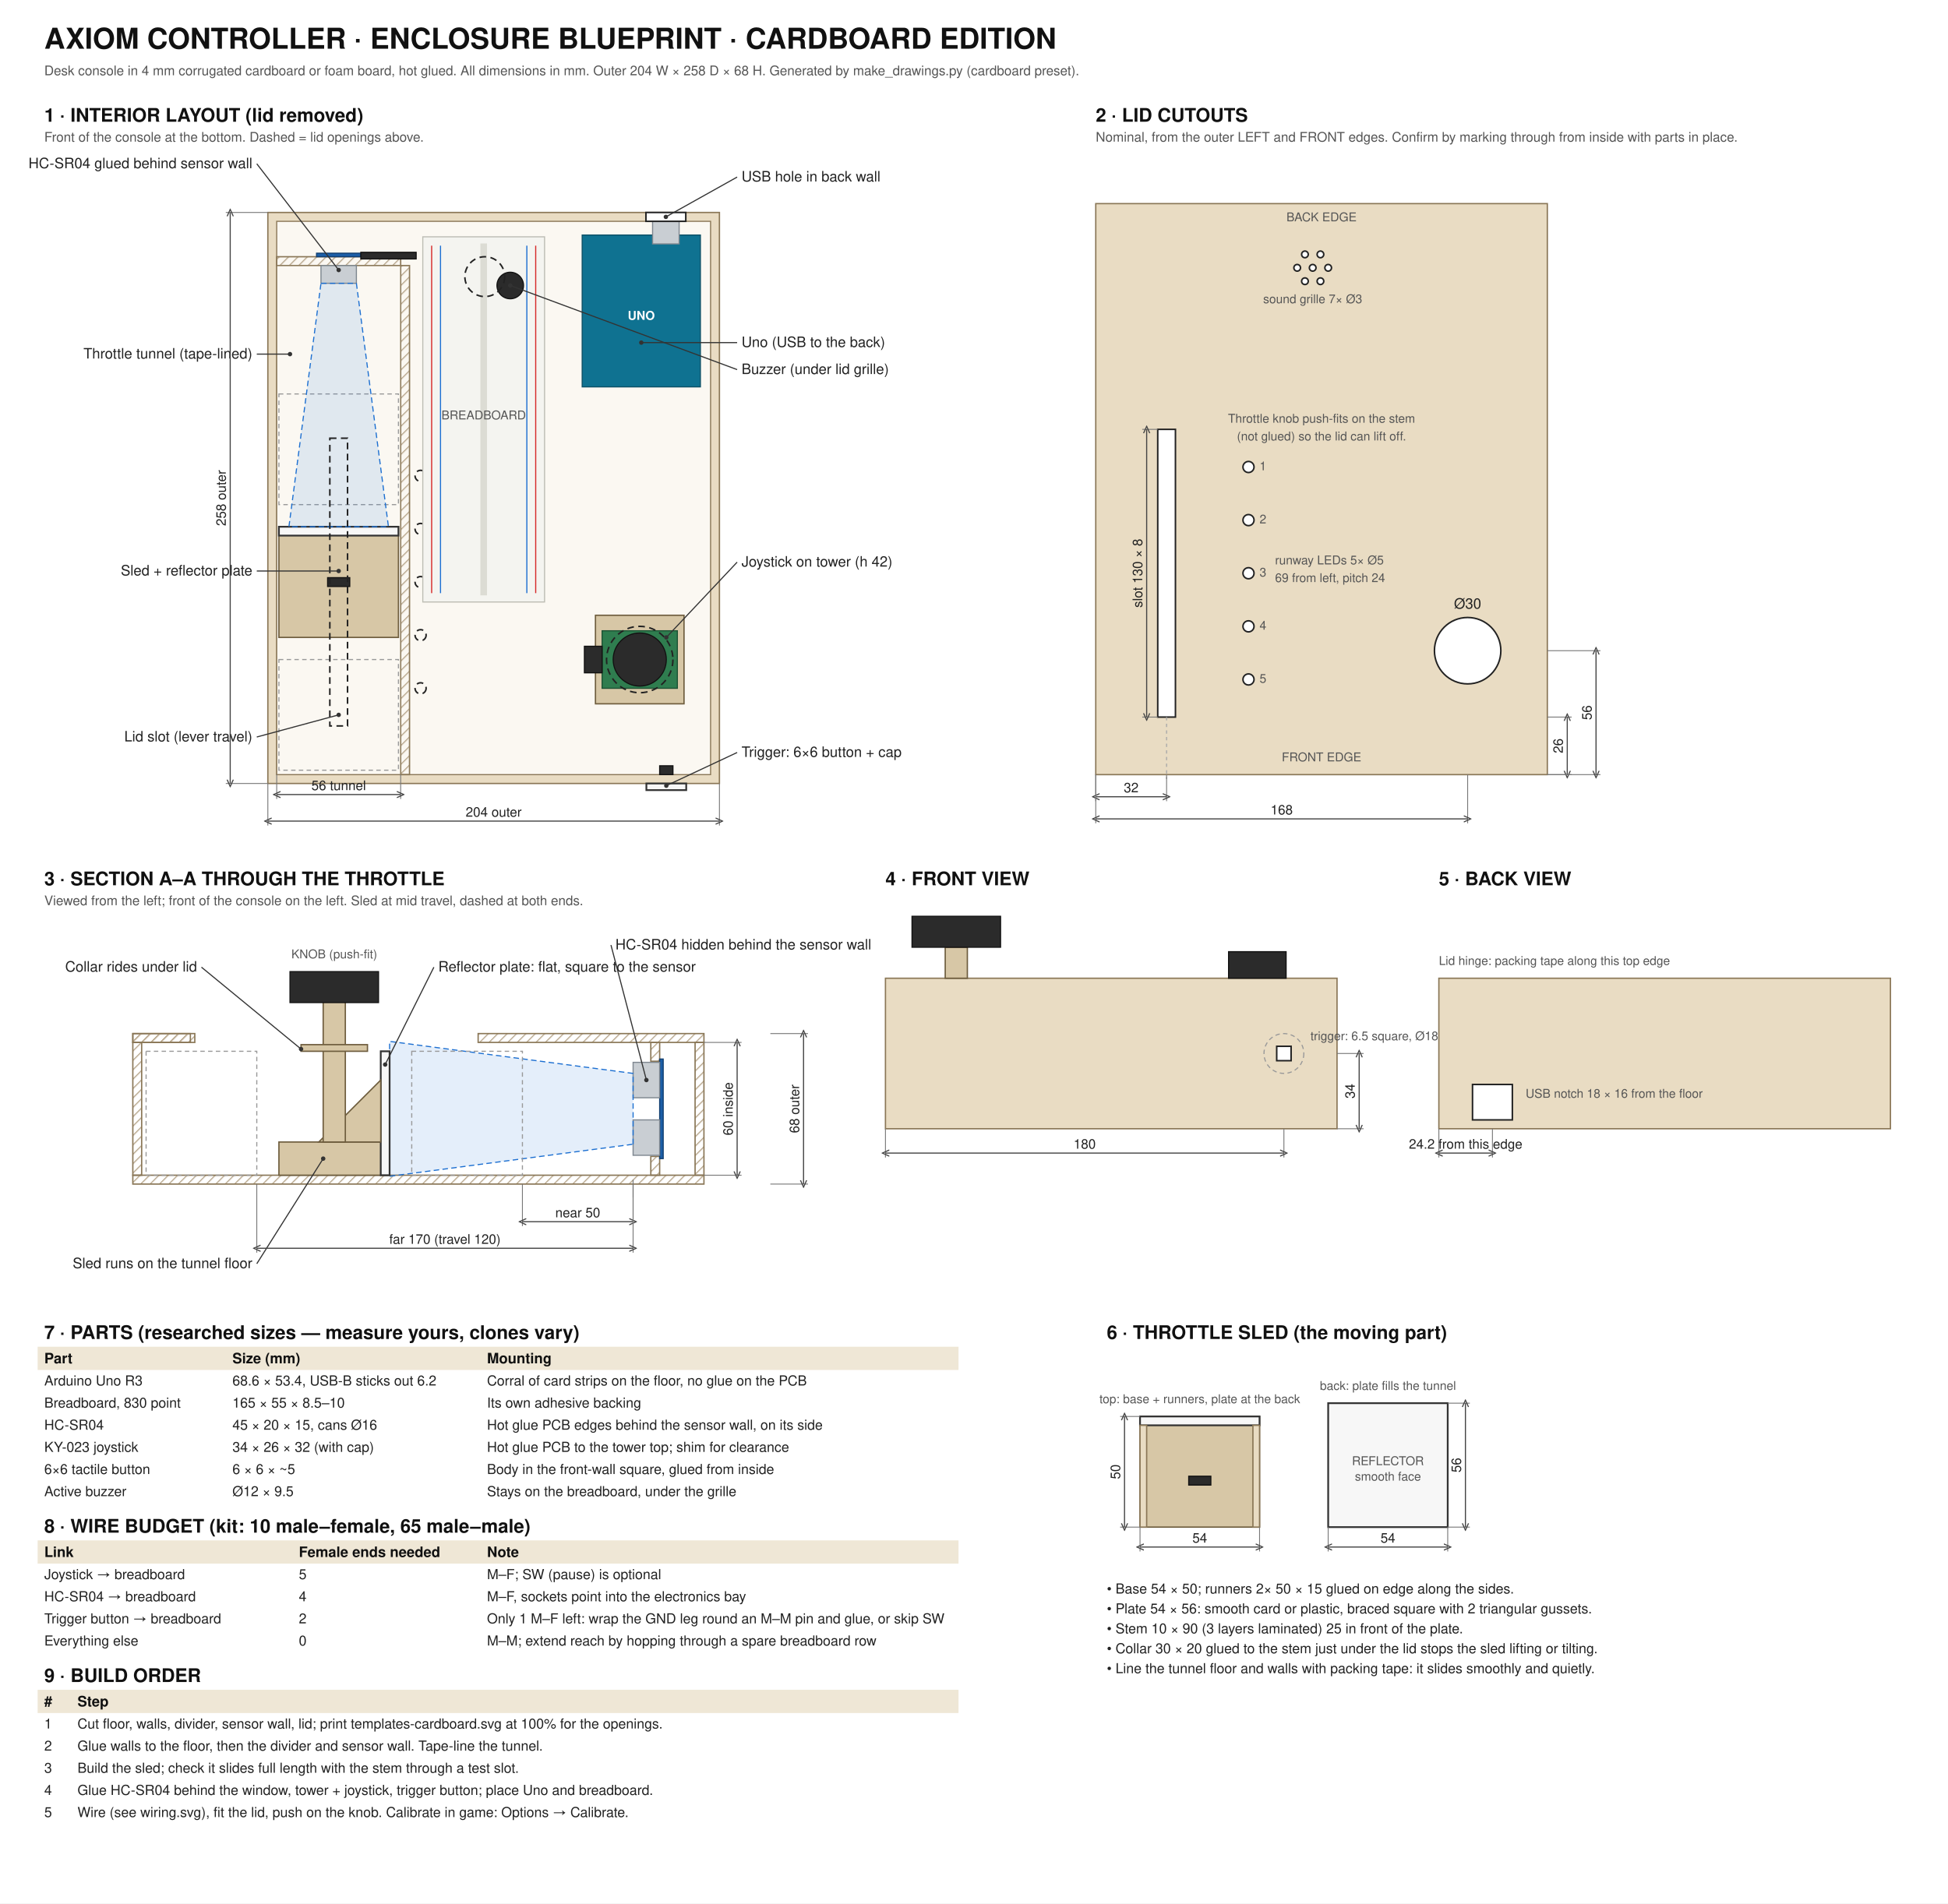
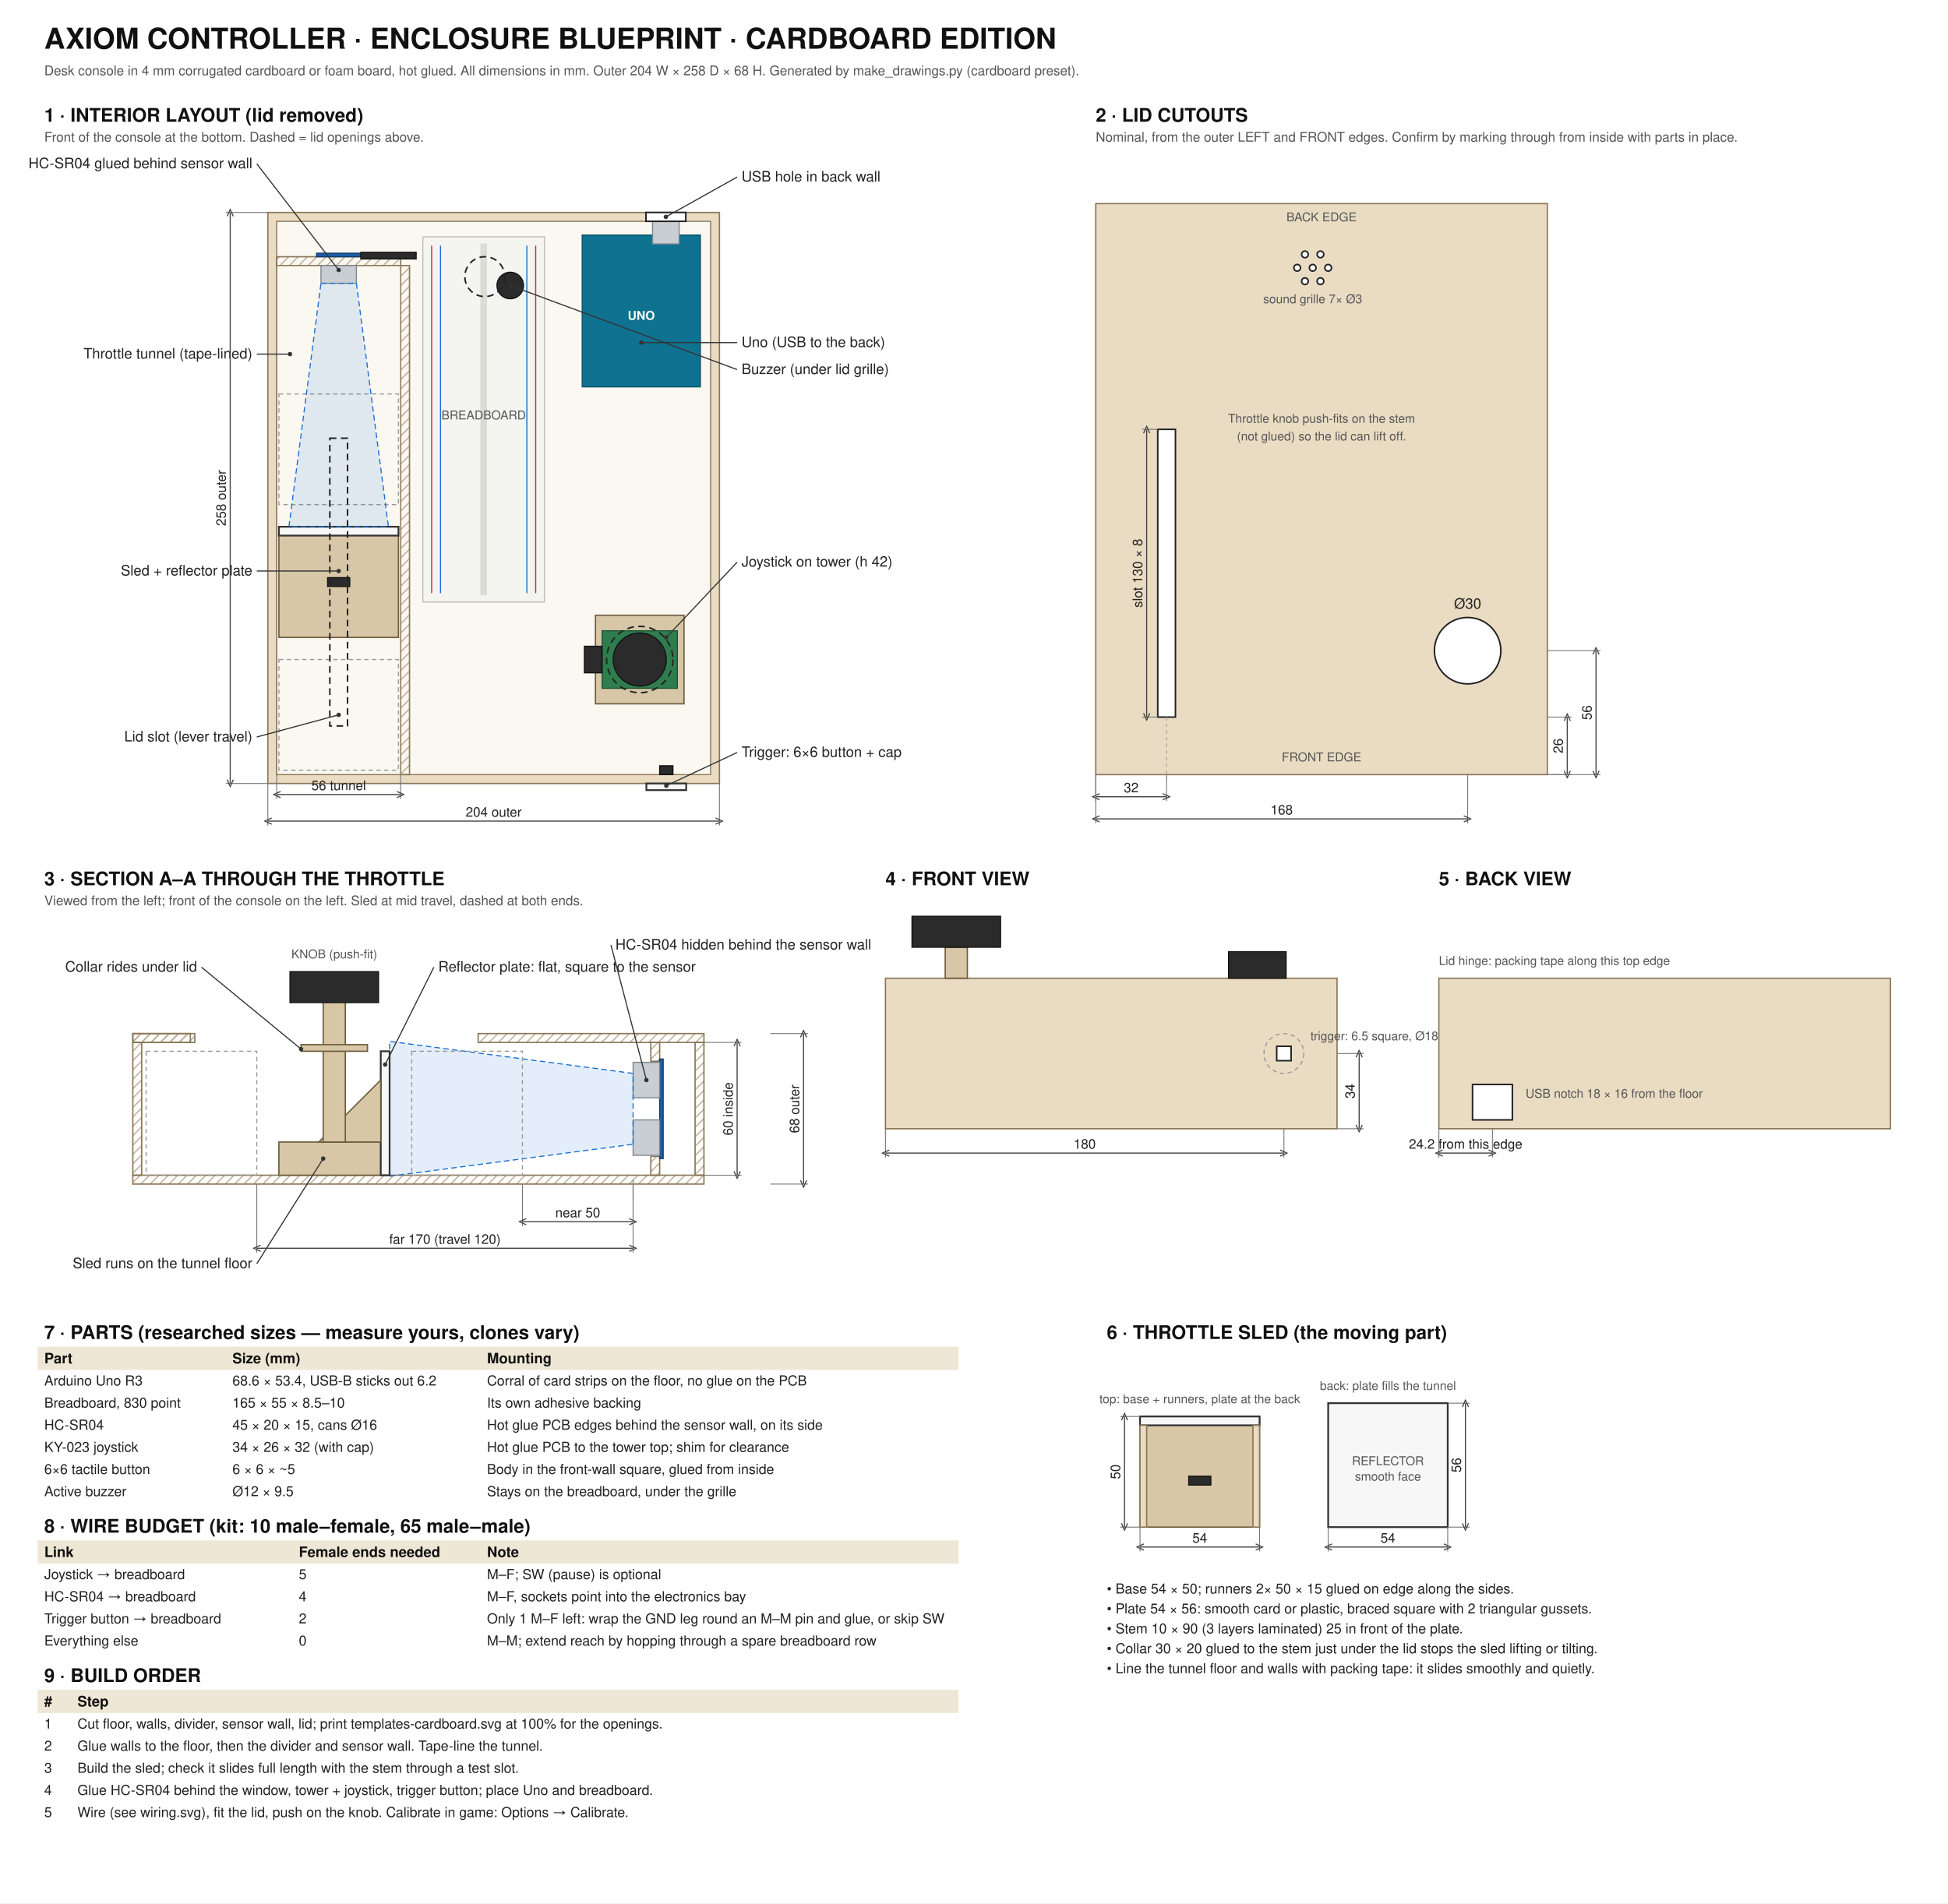
<svg xmlns="http://www.w3.org/2000/svg" viewBox="0 0 1760 1720" width="1760" height="1720" font-family="Segoe UI, Helvetica, Arial, sans-serif">
  <defs>
    <marker id="a" viewBox="0 0 10 10" refX="5" refY="5" markerWidth="7" markerHeight="7" orient="auto-start-reverse">
      <path d="M0,1 L9,5 L0,9" fill="none" stroke="#444" stroke-width="1.4" />
    </marker>
    <pattern id="hatch" width="6" height="6" patternUnits="userSpaceOnUse" patternTransform="rotate(45)">
      <line x1="0" y1="0" x2="0" y2="6" stroke="#b9a98f" stroke-width="2" />
    </pattern>
  </defs>
  <style>
.sheet{fill:#e9dcc3;stroke:#8a7757;stroke-width:1.2}
.cut{fill:url(#hatch);stroke:#8a7757;stroke-width:1.2}
.void{fill:#fbf8f2;stroke:#8a7757;stroke-width:1}
.hole{fill:#ffffff;stroke:#222;stroke-width:1.4}
.lidcut{fill:none;stroke:#222;stroke-width:1.4;stroke-dasharray:6 4}
.ghost{fill:none;stroke:#999;stroke-width:1;stroke-dasharray:4 3}
.pcbg{fill:#2f7d4f;stroke:#1d5233;stroke-width:1}
.pcbb{fill:#1c5fa8;stroke:#123f70;stroke-width:1}
.uno{fill:#0f7291;stroke:#0a4f66;stroke-width:1}
.bb{fill:#f4f4f0;stroke:#bdbdb4;stroke-width:1}
.metal{fill:#c9ced3;stroke:#7d868f;stroke-width:1}
.dark{fill:#2b2b2b;stroke:#111;stroke-width:1}
.plate{fill:#f7f7f7;stroke:#333;stroke-width:1.6}
.sled{fill:#d7c7a6;stroke:#6e5d3e;stroke-width:1.2}
.beam{fill:rgba(28,111,209,0.12);stroke:#1c6fd1;stroke-width:1;stroke-dasharray:5 3}
.ext{stroke:#777;stroke-width:0.8}
.dim{stroke:#444;stroke-width:1}
.dimt{font-size:12px;fill:#222}
.lead{fill:none;stroke:#333;stroke-width:1}
.lbl{font-size:13px;fill:#222}
.lbls{font-size:11px;fill:#555}
.lblw{font-size:11px;fill:#fff;font-weight:700}
.title{font-size:17px;font-weight:700;fill:#111}
.sub{font-size:12px;fill:#555}
.tbl{font-size:12.5px;fill:#222}
.tblh{font-size:13px;font-weight:700;fill:#111}
</style>
  <rect width="1760" height="1720" fill="#ffffff" />
  <text x="40" y="44" font-size="26" font-weight="800" fill="#111">AXIOM CONTROLLER · ENCLOSURE BLUEPRINT · CARDBOARD EDITION</text>
  <text x="40" y="68" class="sub">Desk console in 4 mm corrugated cardboard or foam board, hot glued. All dimensions in mm. Outer 204 W × 258 D × 68 H. Generated by make_drawings.py (cardboard preset).</text>
  <text x="40" y="110" class="title">1 · INTERIOR LAYOUT (lid removed)</text>
  <text x="40" y="128" class="sub">Front of the console at the bottom. Dashed = lid openings above.</text>
  <rect x="242" y="192" width="408" height="516" class="sheet" />
  <rect x="250" y="200" width="392" height="500" class="void" />
  <rect x="362" y="240" width="8" height="460" class="cut" />
  <rect x="250" y="232" width="112" height="8" class="cut" />
  <rect x="250" y="240" width="112" height="460" class="void" fill="#f3ecde" />
  <rect x="290" y="240" width="32" height="16" class="metal" />
  <rect x="286" y="228.8" width="40" height="3.2" class="pcbb" />
  <rect x="326" y="228" width="50" height="6" class="dark" />
  <rect x="252" y="356" width="108" height="100" class="ghost" />
  <rect x="252" y="596" width="108" height="100" class="ghost" />
  <rect x="252" y="476" width="108" height="100" class="sled" />
  <rect x="252" y="476" width="108" height="8" class="plate" />
  <rect x="296" y="522" width="20" height="8" class="dark" />
  <polygon points="290,256 322,256 350.96,476 261.04,476" class="beam" />
  <rect x="298" y="396" width="16" height="260" class="lidcut" />
-   <circle cx="380" cy="430" r="5" class="lidcut" />
-   <circle cx="380" cy="478" r="5" class="lidcut" />
-   <circle cx="380" cy="526" r="5" class="lidcut" />
-   <circle cx="380" cy="574" r="5" class="lidcut" />
-   <circle cx="380" cy="622" r="5" class="lidcut" />
  <rect x="382" y="214" width="110" height="330" class="bb" />
  <line x1="390" y1="536" x2="390" y2="222" class="" stroke="#d62828" stroke-width="1" />
  <line x1="398" y1="536" x2="398" y2="222" class="" stroke="#1c6fd1" stroke-width="1" />
  <line x1="476" y1="536" x2="476" y2="222" class="" stroke="#1c6fd1" stroke-width="1" />
  <line x1="484" y1="536" x2="484" y2="222" class="" stroke="#d62828" stroke-width="1" />
  <rect x="434" y="220" width="6" height="318" class="" fill="#dcdcd4" />
  <text x="437" y="379" class="lbls" text-anchor="middle">BREADBOARD</text>
  <circle cx="461" cy="258" r="12" class="dark" />
  <rect x="526" y="212.4" width="106.8" height="137.2" class="uno" />
  <rect x="589.6" y="200" width="24" height="20.4" class="metal" />
  <text x="579.4" y="289" class="lblw" text-anchor="middle">UNO</text>
  <rect x="538" y="556" width="80" height="80" class="sled" />
  <rect x="544" y="570" width="68" height="52" class="pcbg" />
  <rect x="528" y="584" width="16" height="24" class="dark" />
  <circle cx="578" cy="596" r="24" class="dark" />
  <circle cx="578" cy="596" r="30" class="lidcut" />
  <rect x="596" y="692" width="12" height="8" class="dark" />
  <rect x="584" y="708" width="36" height="6" class="plate" />
  <circle cx="438" cy="250" r="18" class="lidcut" />
  <rect x="583.6" y="192" width="36" height="8" class="hole" />
  <polyline points="306,244 232,148" class="lead" />
  <circle cx="306" cy="244" r="2" fill="#333" />
  <text x="228" y="152" class="lbl" text-anchor="end">HC-SR04 glued behind sensor wall</text>
  <polyline points="306,516 232,516" class="lead" />
  <circle cx="306" cy="516" r="2" fill="#333" />
  <text x="228" y="520" class="lbl" text-anchor="end">Sled + reflector plate</text>
  <polyline points="306,646 232,666" class="lead" />
  <circle cx="306" cy="646" r="2" fill="#333" />
  <text x="228" y="670" class="lbl" text-anchor="end">Lid slot (lever travel)</text>
  <polyline points="262,320 232,320" class="lead" />
  <circle cx="262" cy="320" r="2" fill="#333" />
  <text x="228" y="324" class="lbl" text-anchor="end">Throttle tunnel (tape-lined)</text>
  <polyline points="602,576 666,508" class="lead" />
  <circle cx="602" cy="576" r="2" fill="#333" />
  <text x="670" y="512" class="lbl" text-anchor="start">Joystick on tower (h 42)</text>
  <polyline points="602,710 666,680" class="lead" />
  <circle cx="602" cy="710" r="2" fill="#333" />
  <text x="670" y="684" class="lbl" text-anchor="start">Trigger: 6×6 button + cap</text>
  <polyline points="601.6,196 666,160" class="lead" />
  <circle cx="601.6" cy="196" r="2" fill="#333" />
  <text x="670" y="164" class="lbl" text-anchor="start">USB hole in back wall</text>
  <polyline points="579.4,309.6 666,309.6" class="lead" />
  <circle cx="579.4" cy="309.6" r="2" fill="#333" />
  <text x="670" y="313.6" class="lbl" text-anchor="start">Uno (USB to the back)</text>
  <polyline points="461,258 666,334" class="lead" />
  <circle cx="461" cy="258" r="2" fill="#333" />
  <text x="670" y="338" class="lbl" text-anchor="start">Buzzer (under lid grille)</text>
  <line x1="242" y1="708" x2="242" y2="746" class="ext" />
  <line x1="650" y1="708" x2="650" y2="746" class="ext" />
  <line x1="242" y1="742" x2="650" y2="742" class="dim" marker-start="url(#a)" marker-end="url(#a)" />
  <text x="446" y="738" class="dimt" text-anchor="middle">204 outer</text>
  <line x1="250" y1="700" x2="250" y2="722" class="ext" />
  <line x1="362" y1="700" x2="362" y2="722" class="ext" />
  <line x1="250" y1="718" x2="362" y2="718" class="dim" marker-start="url(#a)" marker-end="url(#a)" />
  <text x="306" y="714" class="dimt" text-anchor="middle">56 tunnel</text>
  <line x1="242" y1="708" x2="204" y2="708" class="ext" />
  <line x1="242" y1="192" x2="204" y2="192" class="ext" />
  <line x1="208" y1="708" x2="208" y2="192" class="dim" marker-start="url(#a)" marker-end="url(#a)" />
  <text transform="translate(204,450) rotate(-90)" class="dimt" text-anchor="middle">258 outer</text>
  <text x="990" y="110" class="title">2 · LID CUTOUTS</text>
  <text x="990" y="128" class="sub">Nominal, from the outer LEFT and FRONT edges. Confirm by marking through from inside with parts in place.</text>
  <rect x="990" y="184" width="408" height="516" class="sheet" />
  <rect x="1046" y="388" width="16" height="260" class="hole" />
  <circle cx="1326" cy="588" r="30" class="hole" />
  <circle cx="1200" cy="242" r="3" class="hole" />
  <circle cx="1193" cy="229.88" r="3" class="hole" />
  <circle cx="1179" cy="229.88" r="3" class="hole" />
  <circle cx="1172" cy="242" r="3" class="hole" />
  <circle cx="1179" cy="254.12" r="3" class="hole" />
  <circle cx="1193" cy="254.12" r="3" class="hole" />
  <circle cx="1186" cy="242" r="3" class="hole" />
-   <circle cx="1128" cy="422" r="5" class="hole" />
-   <text x="1138" y="425" class="lbls" text-anchor="start">1</text>
-   <circle cx="1128" cy="470" r="5" class="hole" />
-   <text x="1138" y="473" class="lbls" text-anchor="start">2</text>
-   <circle cx="1128" cy="518" r="5" class="hole" />
-   <text x="1138" y="521" class="lbls" text-anchor="start">3</text>
-   <circle cx="1128" cy="566" r="5" class="hole" />
-   <text x="1138" y="569" class="lbls" text-anchor="start">4</text>
-   <circle cx="1128" cy="614" r="5" class="hole" />
-   <text x="1138" y="617" class="lbls" text-anchor="start">5</text>
-   <text x="1152" y="510" class="lbls" text-anchor="start">runway LEDs 5× Ø5</text>
-   <text x="1152" y="526" class="lbls" text-anchor="start">69 from left, pitch 24</text>
  <line x1="1054" y1="648" x2="1054" y2="704" class="" stroke="#aaa" stroke-dasharray="3 3" />
  <line x1="990" y1="700" x2="990" y2="724" class="ext" />
  <line x1="1054" y1="700" x2="1054" y2="724" class="ext" />
  <line x1="990" y1="720" x2="1054" y2="720" class="dim" marker-start="url(#a)" marker-end="url(#a)" />
  <text x="1022" y="716" class="dimt" text-anchor="middle">32</text>
  <line x1="990" y1="700" x2="990" y2="744" class="ext" />
  <line x1="1326" y1="700" x2="1326" y2="744" class="ext" />
  <line x1="990" y1="740" x2="1326" y2="740" class="dim" marker-start="url(#a)" marker-end="url(#a)" />
  <text x="1158" y="736" class="dimt" text-anchor="middle">168</text>
  <line x1="1398" y1="700" x2="1420" y2="700" class="ext" />
  <line x1="1398" y1="648" x2="1420" y2="648" class="ext" />
  <line x1="1416" y1="700" x2="1416" y2="648" class="dim" marker-start="url(#a)" marker-end="url(#a)" />
  <text transform="translate(1412,674) rotate(-90)" class="dimt" text-anchor="middle">26</text>
  <line x1="1398" y1="700" x2="1446" y2="700" class="ext" />
  <line x1="1398" y1="588" x2="1446" y2="588" class="ext" />
  <line x1="1442" y1="700" x2="1442" y2="588" class="dim" marker-start="url(#a)" marker-end="url(#a)" />
  <text transform="translate(1438,644) rotate(-90)" class="dimt" text-anchor="middle">56</text>
  <line x1="1046" y1="648" x2="1032" y2="648" class="ext" />
  <line x1="1046" y1="388" x2="1032" y2="388" class="ext" />
  <line x1="1036" y1="648" x2="1036" y2="388" class="dim" marker-start="url(#a)" marker-end="url(#a)" />
  <text transform="translate(1032,518) rotate(-90)" class="dimt" text-anchor="middle">slot 130 × 8</text>
  <text x="1326" y="550" class="lbl" text-anchor="middle">Ø30</text>
  <text x="1186" y="274" class="lbls" text-anchor="middle">sound grille 7× Ø3</text>
  <text x="1194" y="200" class="lbls" text-anchor="middle">BACK EDGE</text>
  <text x="1194" y="688" class="lbls" text-anchor="middle">FRONT EDGE</text>
  <text x="1194" y="382" class="lbls" text-anchor="middle">Throttle knob push-fits on the stem</text>
  <text x="1194" y="398" class="lbls" text-anchor="middle">(not glued) so the lid can lift off.</text>
  <text x="40" y="800" class="title">3 · SECTION A–A THROUGH THE THROTTLE</text>
  <text x="40" y="818" class="sub">Viewed from the left; front of the console on the left. Sled at mid travel, dashed at both ends.</text>
  <rect x="120" y="1062" width="516" height="8" class="cut" />
  <rect x="120" y="934" width="56" height="8" class="cut" />
  <rect x="432" y="934" width="204" height="8" class="cut" />
  <rect x="120" y="934" width="52" height="8" class="cut" />
  <rect x="120" y="942" width="8" height="120" class="cut" />
  <rect x="628" y="942" width="8" height="120" class="cut" />
  <rect x="588" y="1045" width="8" height="17" class="cut" />
  <rect x="588" y="942" width="8" height="17" class="cut" />
  <rect x="596" y="957" width="3.2" height="90" class="pcbb" />
  <rect x="572" y="1012" width="24" height="32" class="metal" />
  <rect x="572" y="960" width="24" height="32" class="metal" />
  <polygon points="572,1034 572,970 352,941.04 352,1062.96" class="beam" />
  <rect x="372" y="950" width="100" height="112" class="ghost" />
  <rect x="132" y="950" width="100" height="112" class="ghost" />
  <rect x="252" y="1032" width="100" height="30" class="sled" />
  <rect x="344" y="950" width="8" height="112" class="plate" />
  <polygon points="344,1032 344,976 288,1032" class="sled" />
  <rect x="292" y="882" width="20" height="150" class="sled" />
  <rect x="272" y="944" width="60" height="6" class="sled" />
  <rect x="262" y="878" width="80" height="28" class="dark" />
  <text x="302" y="866" class="lbls" text-anchor="middle">KNOB (push-fit)</text>
  <polyline points="584,976 552,854" class="lead" />
  <circle cx="584" cy="976" r="2" fill="#333" />
  <text x="556" y="858" class="lbl" text-anchor="start">HC-SR04 hidden behind the sensor wall</text>
  <polyline points="348,962 392,874" class="lead" />
  <circle cx="348" cy="962" r="2" fill="#333" />
  <text x="396" y="878" class="lbl" text-anchor="start">Reflector plate: flat, square to the sensor</text>
  <polyline points="272,948 182,874" class="lead" />
  <circle cx="272" cy="948" r="2" fill="#333" />
  <text x="178" y="878" class="lbl" text-anchor="end">Collar rides under lid</text>
  <polyline points="292,1047 232,1142" class="lead" />
  <circle cx="292" cy="1047" r="2" fill="#333" />
  <text x="228" y="1146" class="lbl" text-anchor="end">Sled runs on the tunnel floor</text>
  <line x1="572" y1="1082" x2="572" y2="1066" class="ext" />
  <line x1="472" y1="1070" x2="472" y2="1108" class="ext" />
  <line x1="572" y1="1070" x2="572" y2="1108" class="ext" />
  <line x1="472" y1="1104" x2="572" y2="1104" class="dim" marker-start="url(#a)" marker-end="url(#a)" />
  <text x="522" y="1100" class="dimt" text-anchor="middle">near 50</text>
  <line x1="232" y1="1070" x2="232" y2="1132" class="ext" />
  <line x1="572" y1="1070" x2="572" y2="1132" class="ext" />
  <line x1="232" y1="1128" x2="572" y2="1128" class="dim" marker-start="url(#a)" marker-end="url(#a)" />
  <text x="402" y="1124" class="dimt" text-anchor="middle">far 170 (travel 120)</text>
  <line x1="636" y1="1062" x2="670" y2="1062" class="ext" />
  <line x1="636" y1="942" x2="670" y2="942" class="ext" />
  <line x1="666" y1="1062" x2="666" y2="942" class="dim" marker-start="url(#a)" marker-end="url(#a)" />
  <text transform="translate(662,1002) rotate(-90)" class="dimt" text-anchor="middle">60 inside</text>
  <line x1="696" y1="1070" x2="730" y2="1070" class="ext" />
  <line x1="696" y1="934" x2="730" y2="934" class="ext" />
  <line x1="726" y1="1070" x2="726" y2="934" class="dim" marker-start="url(#a)" marker-end="url(#a)" />
  <text transform="translate(722,1002) rotate(-90)" class="dimt" text-anchor="middle">68 outer</text>
  <text x="800" y="800" class="title">4 · FRONT VIEW</text>
  <rect x="800" y="884" width="408" height="136" class="sheet" />
  <rect x="1153.5" y="945.5" width="13" height="13" class="hole" />
  <circle cx="1160" cy="952" r="18" class="ghost" />
  <rect x="1110" y="860" width="52" height="24" class="dark" />
  <rect x="854" y="856" width="20" height="28" class="sled" />
  <rect x="824" y="828" width="80" height="28" class="dark" />
  <line x1="800" y1="1020" x2="800" y2="1046" class="ext" />
  <line x1="1160" y1="1020" x2="1160" y2="1046" class="ext" />
  <line x1="800" y1="1042" x2="1160" y2="1042" class="dim" marker-start="url(#a)" marker-end="url(#a)" />
  <text x="980" y="1038" class="dimt" text-anchor="middle">180</text>
  <line x1="1208" y1="1020" x2="1232" y2="1020" class="ext" />
  <line x1="1208" y1="952" x2="1232" y2="952" class="ext" />
  <line x1="1228" y1="1020" x2="1228" y2="952" class="dim" marker-start="url(#a)" marker-end="url(#a)" />
  <text transform="translate(1224,986) rotate(-90)" class="dimt" text-anchor="middle">34</text>
  <text x="1184" y="940" class="lbls" text-anchor="start">trigger: 6.5 square, Ø18 cap</text>
  <text x="1300" y="800" class="title">5 · BACK VIEW</text>
  <rect x="1300" y="884" width="408" height="136" class="sheet" />
  <rect x="1330.4" y="980" width="36" height="32" class="hole" />
  <line x1="1300" y1="1020" x2="1300" y2="1046" class="ext" />
  <line x1="1348.4" y1="1020" x2="1348.4" y2="1046" class="ext" />
  <line x1="1300" y1="1042" x2="1348.4" y2="1042" class="dim" marker-start="url(#a)" marker-end="url(#a)" />
  <text x="1324.2" y="1038" class="dimt" text-anchor="middle">24.2 from this edge</text>
  <text x="1378.4" y="992" class="lbls" text-anchor="start">USB notch 18 × 16 from the floor</text>
  <text x="1300" y="872" class="lbls" text-anchor="start">Lid hinge: packing tape along this top edge</text>
  <text x="1000" y="1210" class="title">6 · THROTTLE SLED (the moving part)</text>
  <rect x="1030" y="1280" width="108" height="100" class="sled" />
  <rect x="1030" y="1280" width="108" height="8" class="plate" />
  <rect x="1030" y="1288" width="6" height="92" class="sheet" />
  <rect x="1132" y="1288" width="6" height="92" class="sheet" />
  <rect x="1074" y="1334" width="20" height="8" class="dark" />
  <line x1="1030" y1="1380" x2="1030" y2="1402" class="ext" />
  <line x1="1138" y1="1380" x2="1138" y2="1402" class="ext" />
  <line x1="1030" y1="1398" x2="1138" y2="1398" class="dim" marker-start="url(#a)" marker-end="url(#a)" />
  <text x="1084" y="1394" class="dimt" text-anchor="middle">54</text>
  <line x1="1030" y1="1380" x2="1012" y2="1380" class="ext" />
  <line x1="1030" y1="1280" x2="1012" y2="1280" class="ext" />
  <line x1="1016" y1="1380" x2="1016" y2="1280" class="dim" marker-start="url(#a)" marker-end="url(#a)" />
  <text transform="translate(1012,1330) rotate(-90)" class="dimt" text-anchor="middle">50</text>
  <text x="1084" y="1268" class="lbls" text-anchor="middle">top: base + runners, plate at the back</text>
  <rect x="1200" y="1268" width="108" height="112" class="plate" />
  <rect x="1244" y="1380" width="20" height="0" class="dark" />
  <line x1="1200" y1="1380" x2="1200" y2="1402" class="ext" />
  <line x1="1308" y1="1380" x2="1308" y2="1402" class="ext" />
  <line x1="1200" y1="1398" x2="1308" y2="1398" class="dim" marker-start="url(#a)" marker-end="url(#a)" />
  <text x="1254" y="1394" class="dimt" text-anchor="middle">54</text>
  <line x1="1308" y1="1380" x2="1328" y2="1380" class="ext" />
  <line x1="1308" y1="1268" x2="1328" y2="1268" class="ext" />
  <line x1="1324" y1="1380" x2="1324" y2="1268" class="dim" marker-start="url(#a)" marker-end="url(#a)" />
  <text transform="translate(1320,1324) rotate(-90)" class="dimt" text-anchor="middle">56</text>
  <text x="1254" y="1324" class="lbls" text-anchor="middle">REFLECTOR</text>
  <text x="1254" y="1338" class="lbls" text-anchor="middle">smooth face</text>
  <text x="1254" y="1256" class="lbls" text-anchor="middle">back: plate fills the tunnel</text>
  <text x="1000" y="1440" class="tbl">• Base 54 × 50; runners 2× 50 × 15 glued on edge along the sides.</text>
  <text x="1000" y="1458" class="tbl">• Plate 54 × 56: smooth card or plastic, braced square with 2 triangular gussets.</text>
  <text x="1000" y="1476" class="tbl">• Stem 10 × 90 (3 layers laminated) 25 in front of the plate.</text>
  <text x="1000" y="1494" class="tbl">• Collar 30 × 20 glued to the stem just under the lid stops the sled lifting or tilting.</text>
  <text x="1000" y="1512" class="tbl">• Line the tunnel floor and walls with packing tape: it slides smoothly and quietly.</text>
  <text x="40" y="1210" class="title">7 · PARTS (researched sizes — measure yours, clones vary)</text>
  <rect x="34" y="1217" width="832" height="21" fill="#efe7d6" />
  <text x="40" y="1232" class="tblh">Part</text>
  <text x="210" y="1232" class="tblh">Size (mm)</text>
  <text x="440" y="1232" class="tblh">Mounting</text>
  <text x="40" y="1252" class="tbl">Arduino Uno R3</text>
  <text x="210" y="1252" class="tbl">68.6 × 53.4, USB-B sticks out 6.2</text>
  <text x="440" y="1252" class="tbl">Corral of card strips on the floor, no glue on the PCB</text>
  <text x="40" y="1272" class="tbl">Breadboard, 830 point</text>
  <text x="210" y="1272" class="tbl">165 × 55 × 8.5–10</text>
  <text x="440" y="1272" class="tbl">Its own adhesive backing</text>
  <text x="40" y="1292" class="tbl">HC-SR04</text>
  <text x="210" y="1292" class="tbl">45 × 20 × 15, cans Ø16</text>
  <text x="440" y="1292" class="tbl">Hot glue PCB edges behind the sensor wall, on its side</text>
  <text x="40" y="1312" class="tbl">KY-023 joystick</text>
  <text x="210" y="1312" class="tbl">34 × 26 × 32 (with cap)</text>
  <text x="440" y="1312" class="tbl">Hot glue PCB to the tower top; shim for clearance</text>
  <text x="40" y="1332" class="tbl">6×6 tactile button</text>
  <text x="210" y="1332" class="tbl">6 × 6 × ~5</text>
  <text x="440" y="1332" class="tbl">Body in the front-wall square, glued from inside</text>
  <text x="40" y="1352" class="tbl">Active buzzer</text>
  <text x="210" y="1352" class="tbl">Ø12 × 9.5</text>
  <text x="440" y="1352" class="tbl">Stays on the breadboard, under the grille</text>
  <text x="40" y="1385" class="title">8 · WIRE BUDGET (kit: 10 male–female, 65 male–male)</text>
  <rect x="34" y="1392" width="832" height="21" fill="#efe7d6" />
  <text x="40" y="1407" class="tblh">Link</text>
  <text x="270" y="1407" class="tblh">Female ends needed</text>
  <text x="440" y="1407" class="tblh">Note</text>
  <text x="40" y="1427" class="tbl">Joystick → breadboard</text>
  <text x="270" y="1427" class="tbl">5</text>
  <text x="440" y="1427" class="tbl">M–F; SW (pause) is optional</text>
  <text x="40" y="1447" class="tbl">HC-SR04 → breadboard</text>
  <text x="270" y="1447" class="tbl">4</text>
  <text x="440" y="1447" class="tbl">M–F, sockets point into the electronics bay</text>
  <text x="40" y="1467" class="tbl">Trigger button → breadboard</text>
  <text x="270" y="1467" class="tbl">2</text>
  <text x="440" y="1467" class="tbl">Only 1 M–F left: wrap the GND leg round an M–M pin and glue, or skip SW</text>
  <text x="40" y="1487" class="tbl">Everything else</text>
  <text x="270" y="1487" class="tbl">0</text>
  <text x="440" y="1487" class="tbl">M–M; extend reach by hopping through a spare breadboard row</text>
  <text x="40" y="1520" class="title">9 · BUILD ORDER</text>
  <rect x="34" y="1527" width="832" height="21" fill="#efe7d6" />
  <text x="40" y="1542" class="tblh">#</text>
  <text x="70" y="1542" class="tblh">Step</text>
  <text x="860" y="1542" class="tblh" />
  <text x="40" y="1562" class="tbl">1</text>
  <text x="70" y="1562" class="tbl">Cut floor, walls, divider, sensor wall, lid; print templates-cardboard.svg at 100% for the openings.</text>
  <text x="860" y="1562" class="tbl" />
  <text x="40" y="1582" class="tbl">2</text>
  <text x="70" y="1582" class="tbl">Glue walls to the floor, then the divider and sensor wall. Tape-line the tunnel.</text>
  <text x="860" y="1582" class="tbl" />
  <text x="40" y="1602" class="tbl">3</text>
  <text x="70" y="1602" class="tbl">Build the sled; check it slides full length with the stem through a test slot.</text>
  <text x="860" y="1602" class="tbl" />
  <text x="40" y="1622" class="tbl">4</text>
  <text x="70" y="1622" class="tbl">Glue HC-SR04 behind the window, tower + joystick, trigger button; place Uno and breadboard.</text>
  <text x="860" y="1622" class="tbl" />
  <text x="40" y="1642" class="tbl">5</text>
  <text x="70" y="1642" class="tbl">Wire (see wiring.svg), fit the lid, push on the knob. Calibrate in game: Options → Calibrate.</text>
  <text x="860" y="1642" class="tbl" />
</svg>
